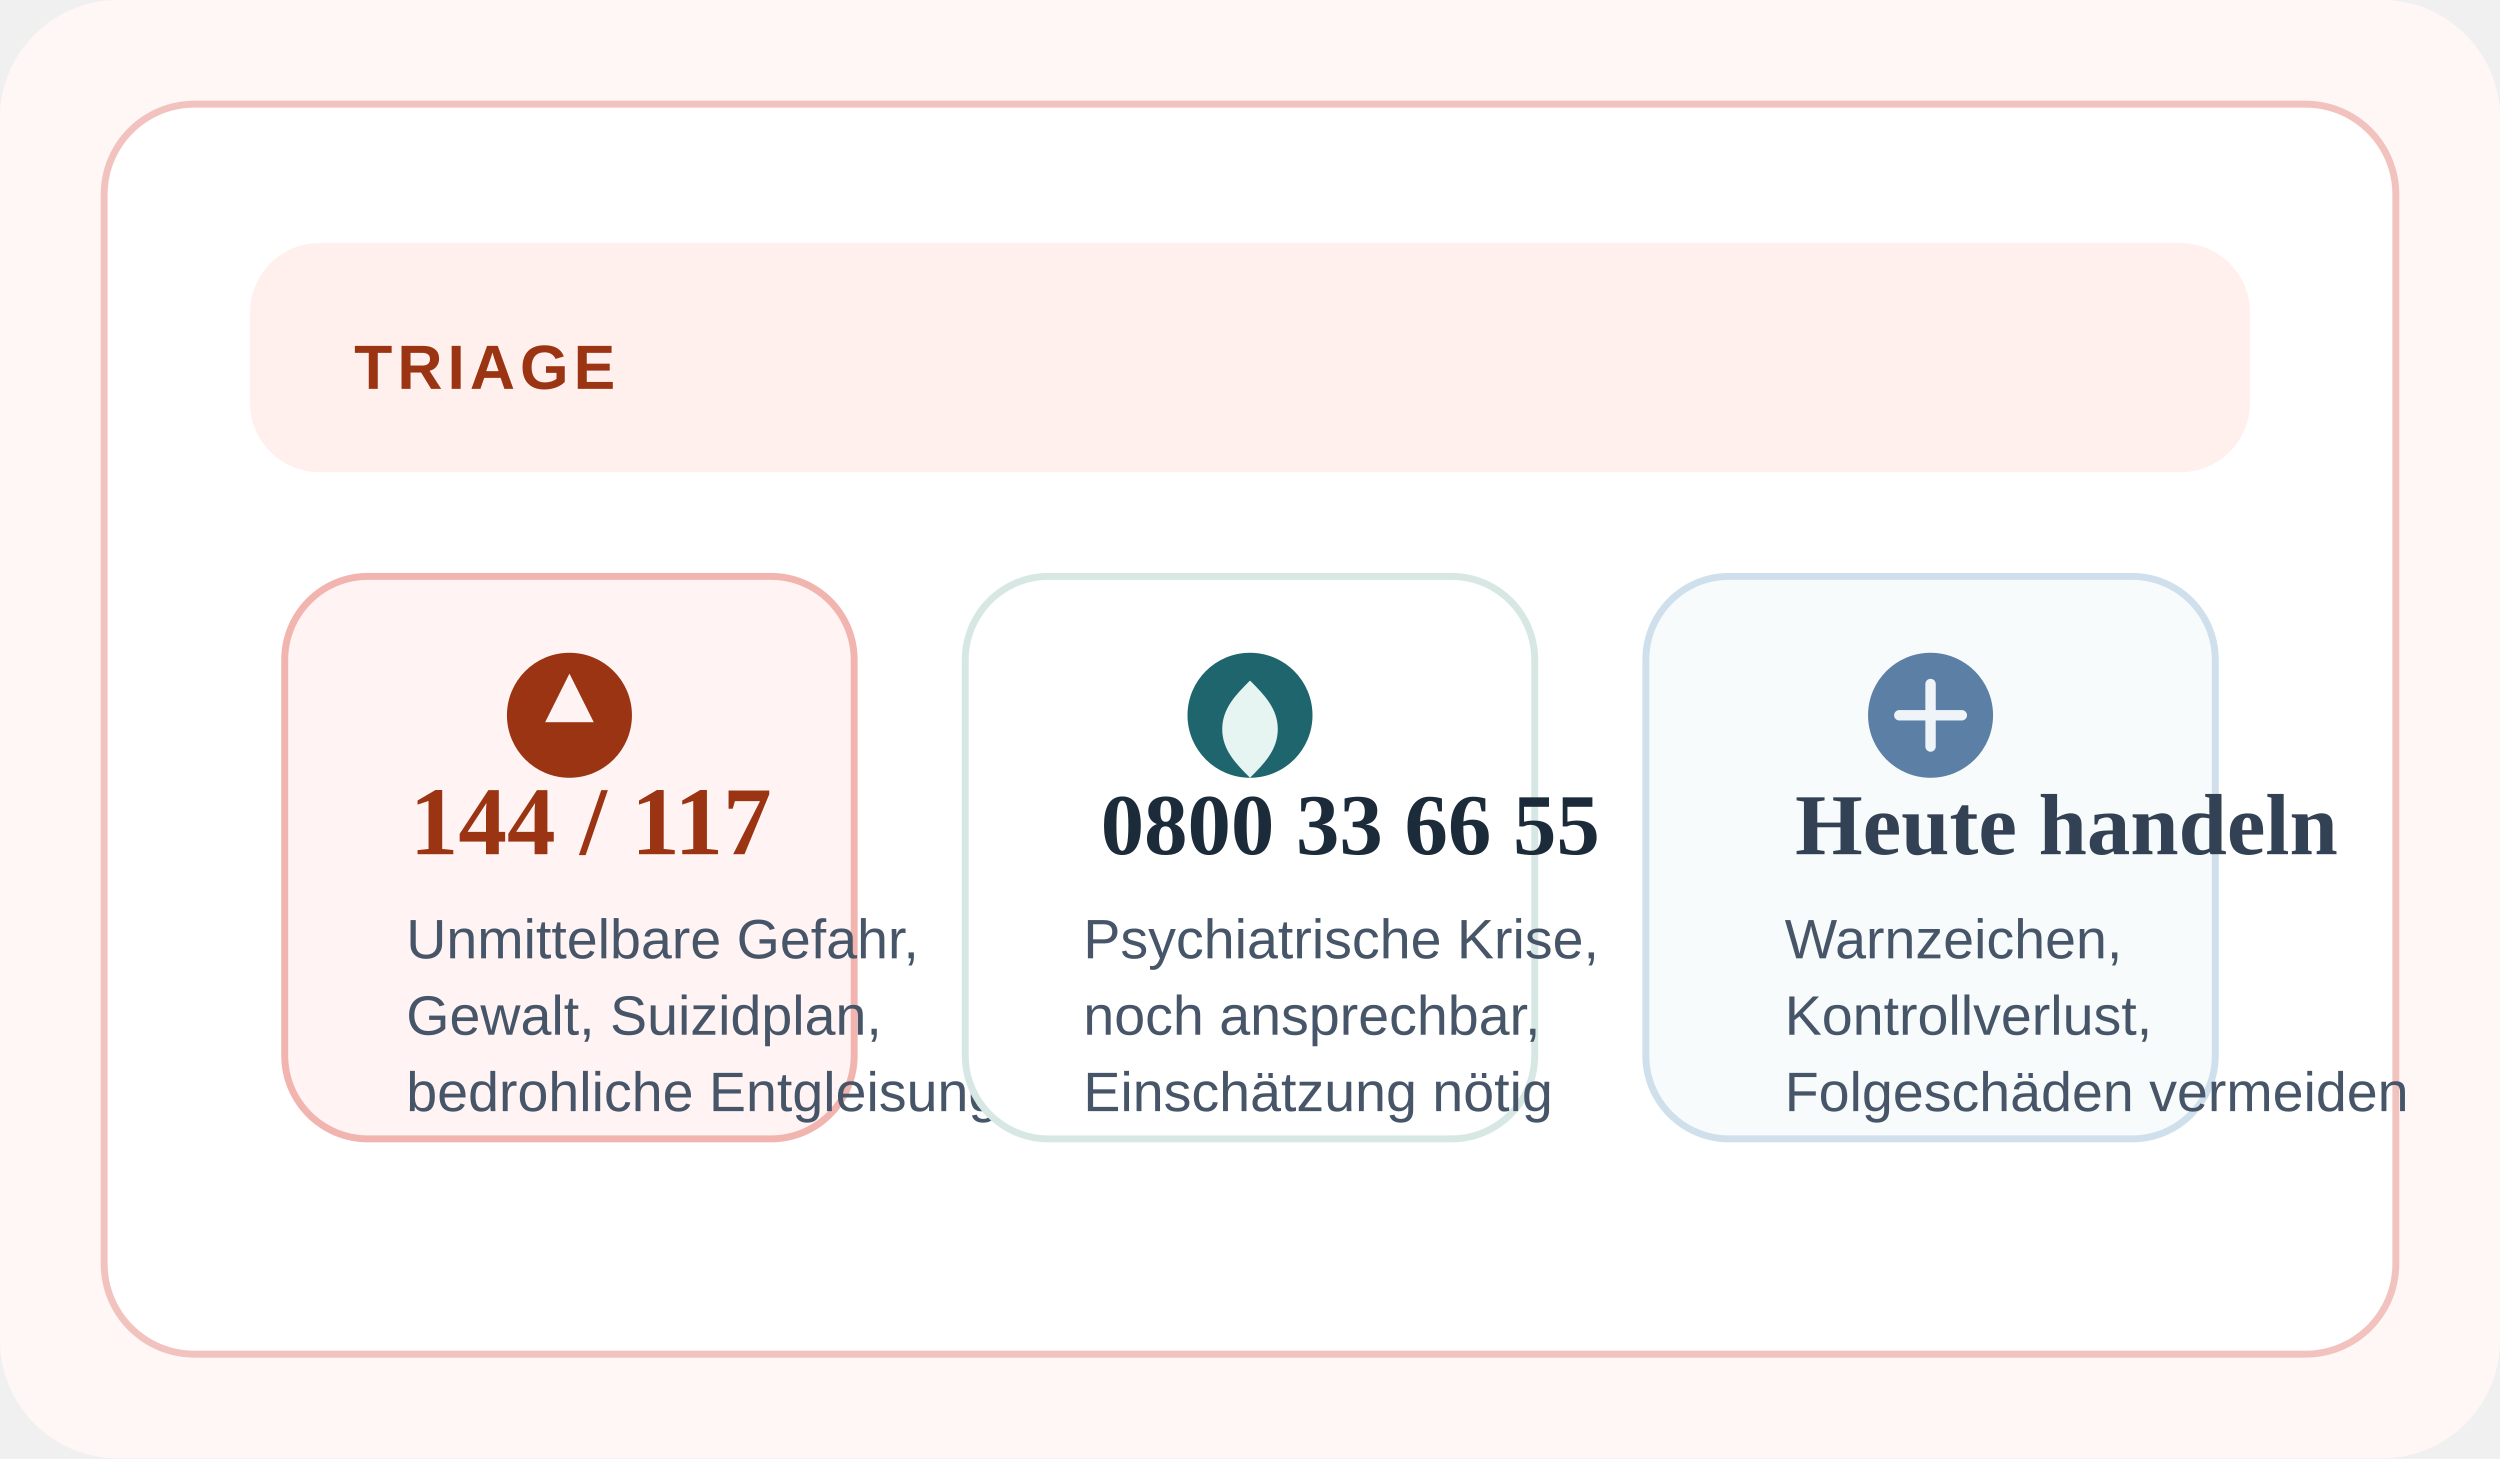
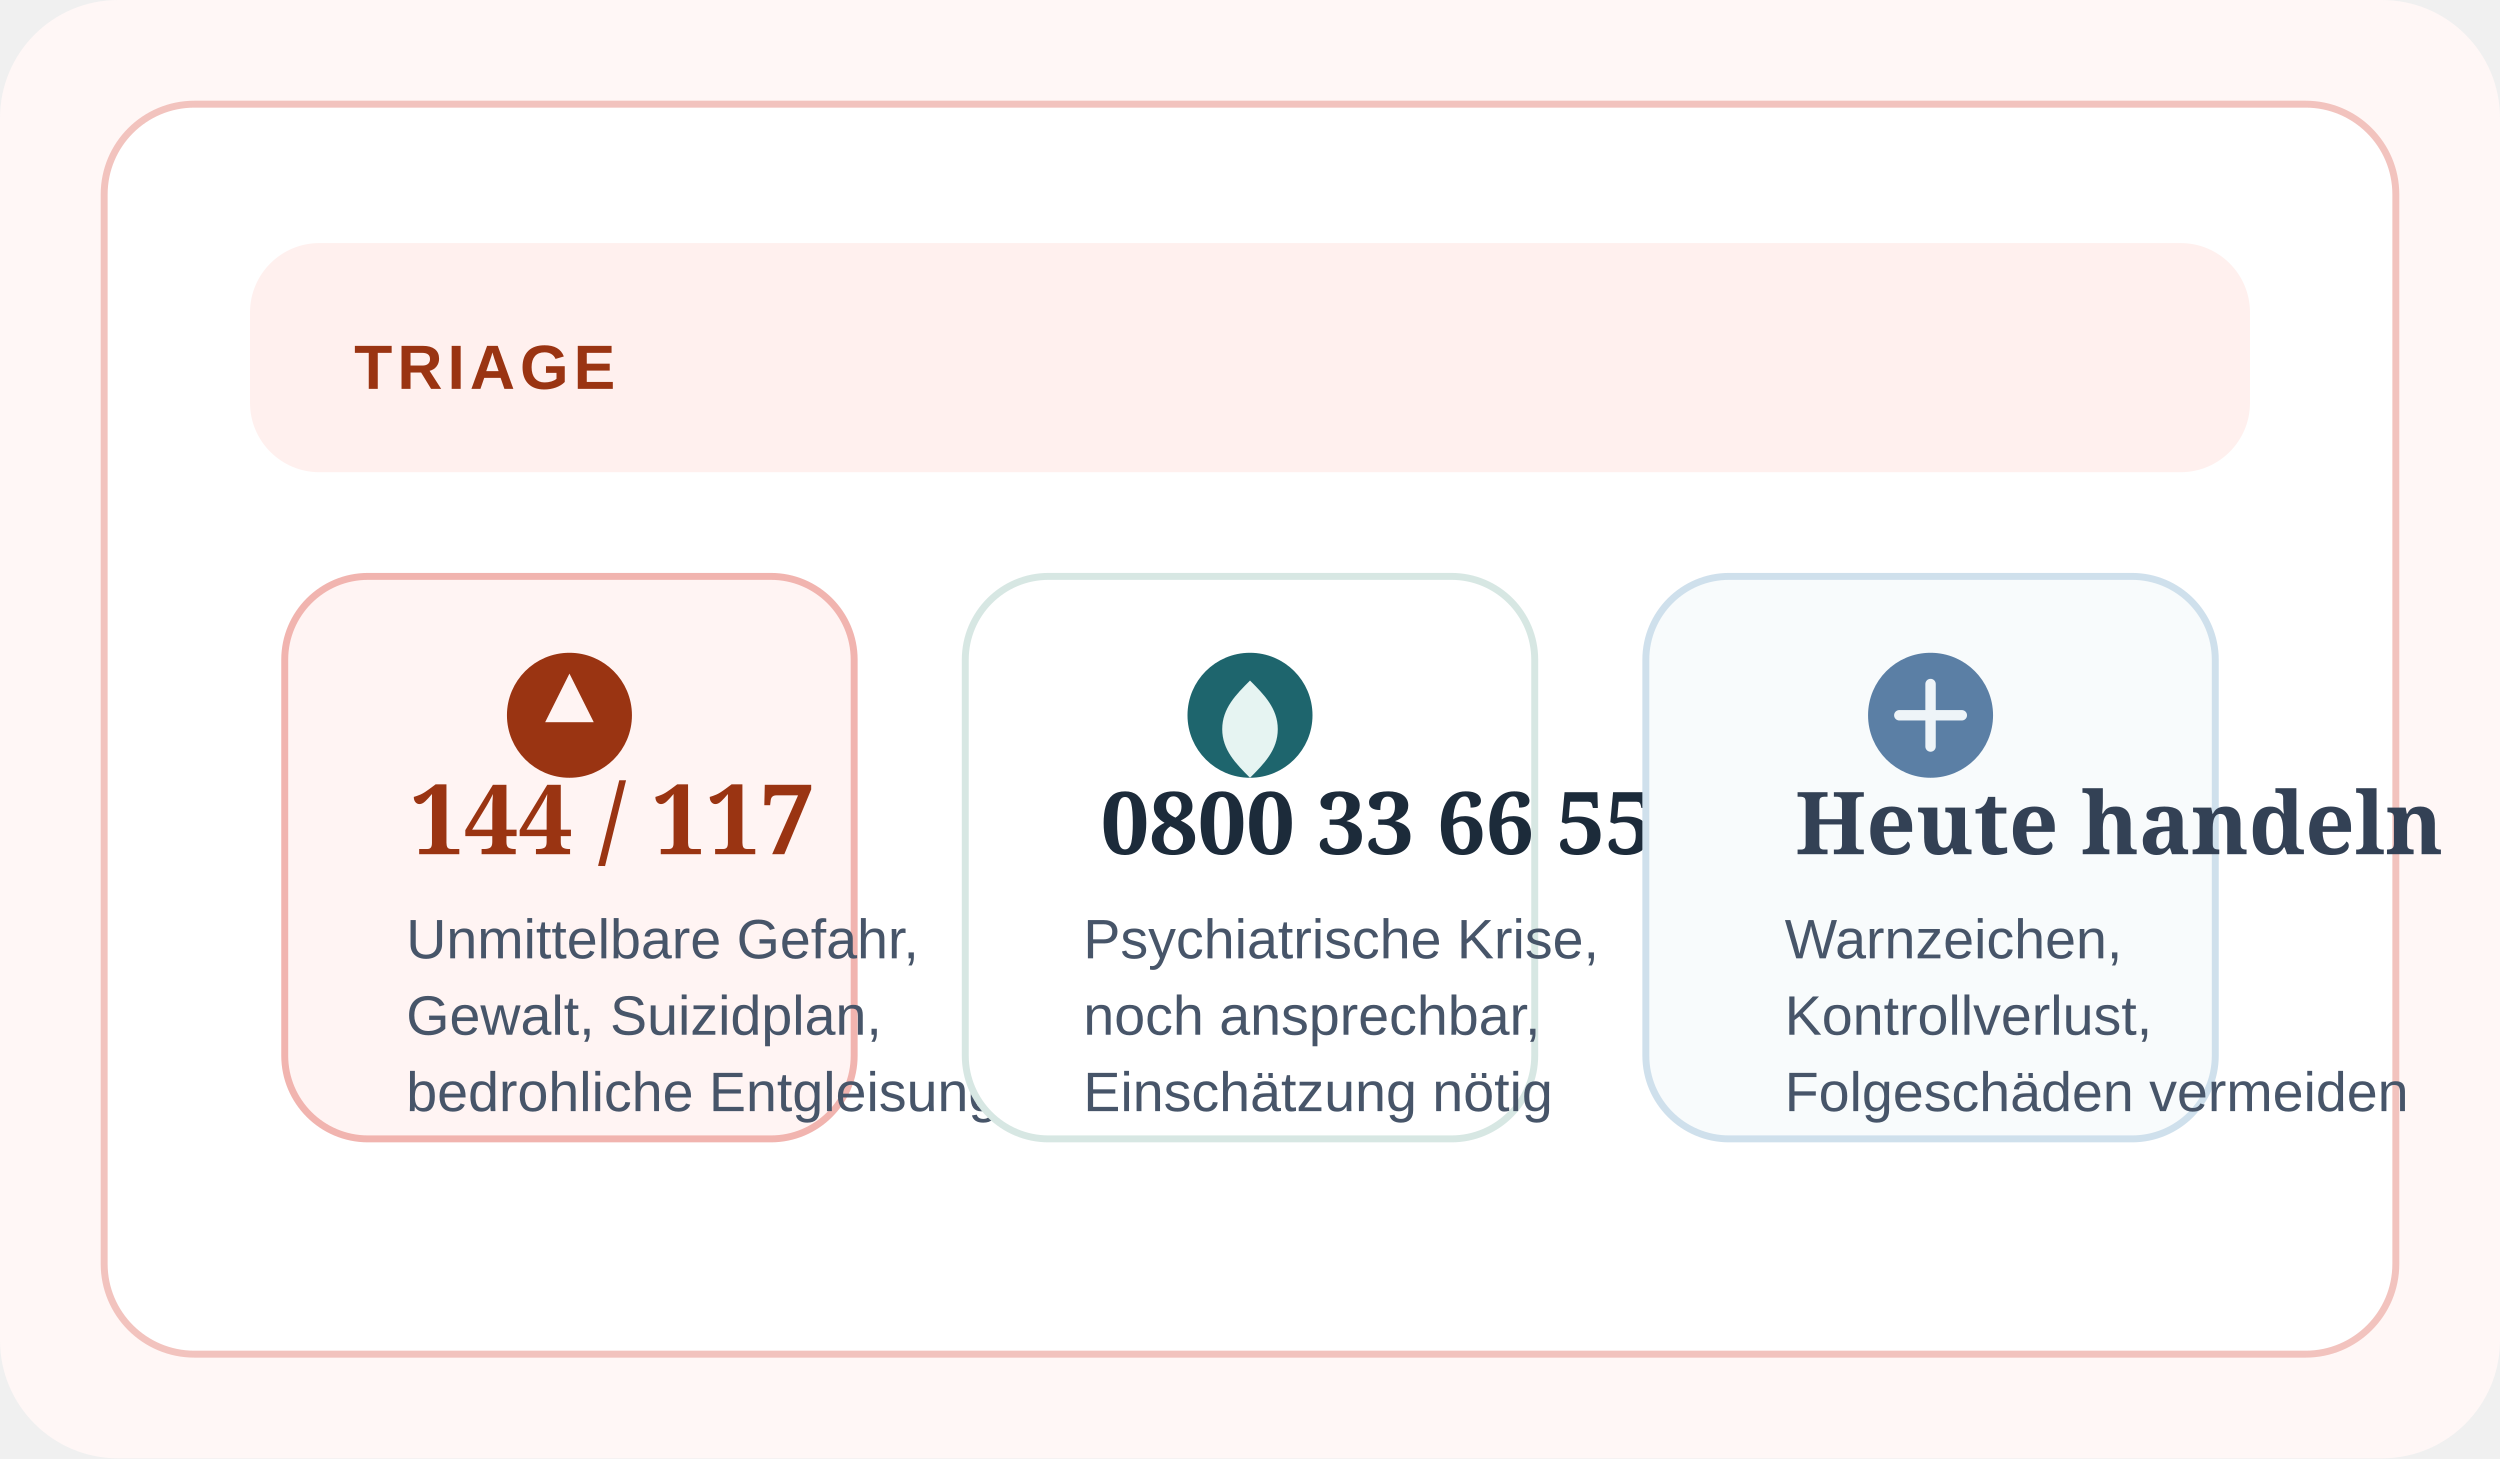
<svg xmlns="http://www.w3.org/2000/svg" width="720" height="420" viewBox="0 0 720 420" fill="none">
  <rect width="720" height="420" rx="34" fill="#FFF7F6" />
  <rect x="30" y="30" width="660" height="360" rx="26" fill="#FFFFFF" stroke="#F2C3BE" stroke-width="2" />
  <rect x="72" y="70" width="576" height="66" rx="20" fill="#FFF0EE" />
  <text x="102" y="112" fill="#9A3412" font-family="DM Sans, Arial, sans-serif" font-size="18" font-weight="700" letter-spacing="0.08em">TRIAGE</text>
  <g>
    <rect x="82" y="166" width="164" height="162" rx="24" fill="#FFF4F3" stroke="#F1B4AF" stroke-width="2" />
    <circle cx="164" cy="206" r="18" fill="#9A3412" />
    <path d="M164 194L171 208H157L164 194Z" fill="#FFF4F3" />
-     <text x="118" y="246" fill="#9A3412" font-family="Source Serif 4, Georgia, serif" font-size="28" font-weight="700">144 / 117</text>
+     <text x="118" y="246" fill="#9A3412" font-family="DM Serif Display, Georgia, serif" font-size="28" font-weight="700">144 / 117</text>
    <text x="117" y="276" fill="#475569" font-family="DM Sans, Arial, sans-serif" font-size="16">Unmittelbare Gefahr,</text>
    <text x="117" y="298" fill="#475569" font-family="DM Sans, Arial, sans-serif" font-size="16">Gewalt, Suizidplan,</text>
    <text x="117" y="320" fill="#475569" font-family="DM Sans, Arial, sans-serif" font-size="16">bedrohliche Entgleisung</text>
  </g>
  <g>
    <rect x="278" y="166" width="164" height="162" rx="24" fill="#FFFFFF" stroke="#D7E7E3" stroke-width="2" />
    <circle cx="360" cy="206" r="18" fill="#1E656D" />
    <path d="M360 196C364 200 368 204 368 210C368 216 364 220 360 224C356 220 352 216 352 210C352 204 356 200 360 196Z" fill="#E6F4F2" />
-     <text x="317" y="246" fill="#1C2B3A" font-family="Source Serif 4, Georgia, serif" font-size="25" font-weight="700">0800 33 66 55</text>
+     <text x="317" y="246" fill="#1C2B3A" font-family="DM Serif Display, Georgia, serif" font-size="25" font-weight="700">0800 33 66 55</text>
    <text x="312" y="276" fill="#475569" font-family="DM Sans, Arial, sans-serif" font-size="16">Psychiatrische Krise,</text>
    <text x="312" y="298" fill="#475569" font-family="DM Sans, Arial, sans-serif" font-size="16">noch ansprechbar,</text>
    <text x="312" y="320" fill="#475569" font-family="DM Sans, Arial, sans-serif" font-size="16">Einschätzung nötig</text>
  </g>
  <g>
    <rect x="474" y="166" width="164" height="162" rx="24" fill="#F8FBFC" stroke="#CFE0EC" stroke-width="2" />
    <circle cx="556" cy="206" r="18" fill="#5B7FA5" />
    <path d="M547 206H565" stroke="#EEF4F8" stroke-width="3" stroke-linecap="round" />
    <path d="M556 197V215" stroke="#EEF4F8" stroke-width="3" stroke-linecap="round" />
-     <text x="517" y="246" fill="#334155" font-family="Source Serif 4, Georgia, serif" font-size="25" font-weight="700">Heute handeln</text>
+     <text x="517" y="246" fill="#334155" font-family="DM Serif Display, Georgia, serif" font-size="25" font-weight="700">Heute handeln</text>
    <text x="514" y="276" fill="#475569" font-family="DM Sans, Arial, sans-serif" font-size="16">Warnzeichen,</text>
    <text x="514" y="298" fill="#475569" font-family="DM Sans, Arial, sans-serif" font-size="16">Kontrollverlust,</text>
    <text x="514" y="320" fill="#475569" font-family="DM Sans, Arial, sans-serif" font-size="16">Folgeschäden vermeiden</text>
  </g>
</svg>
